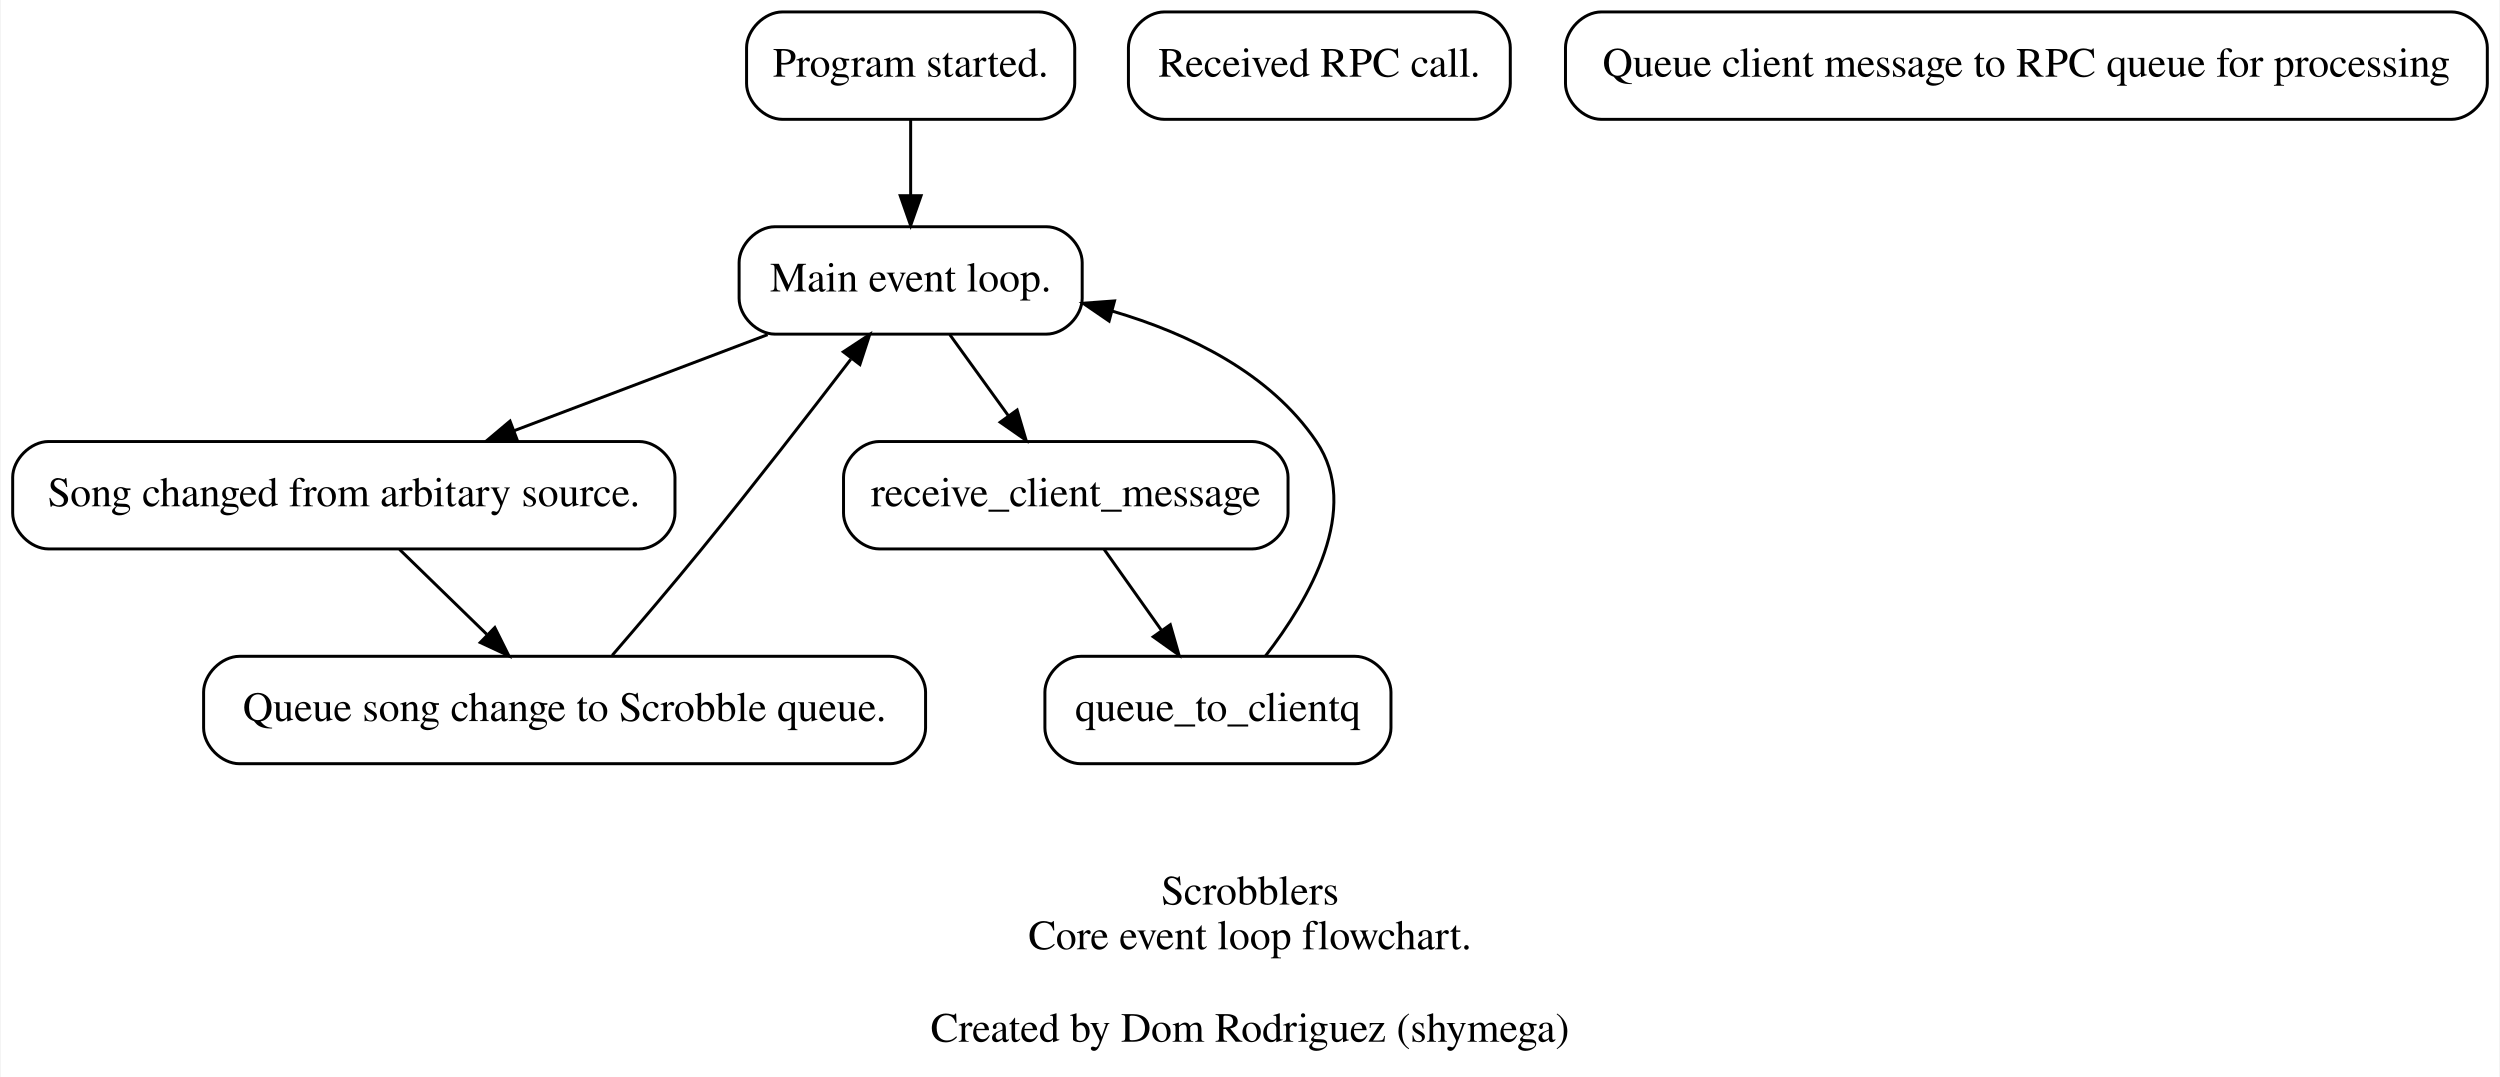
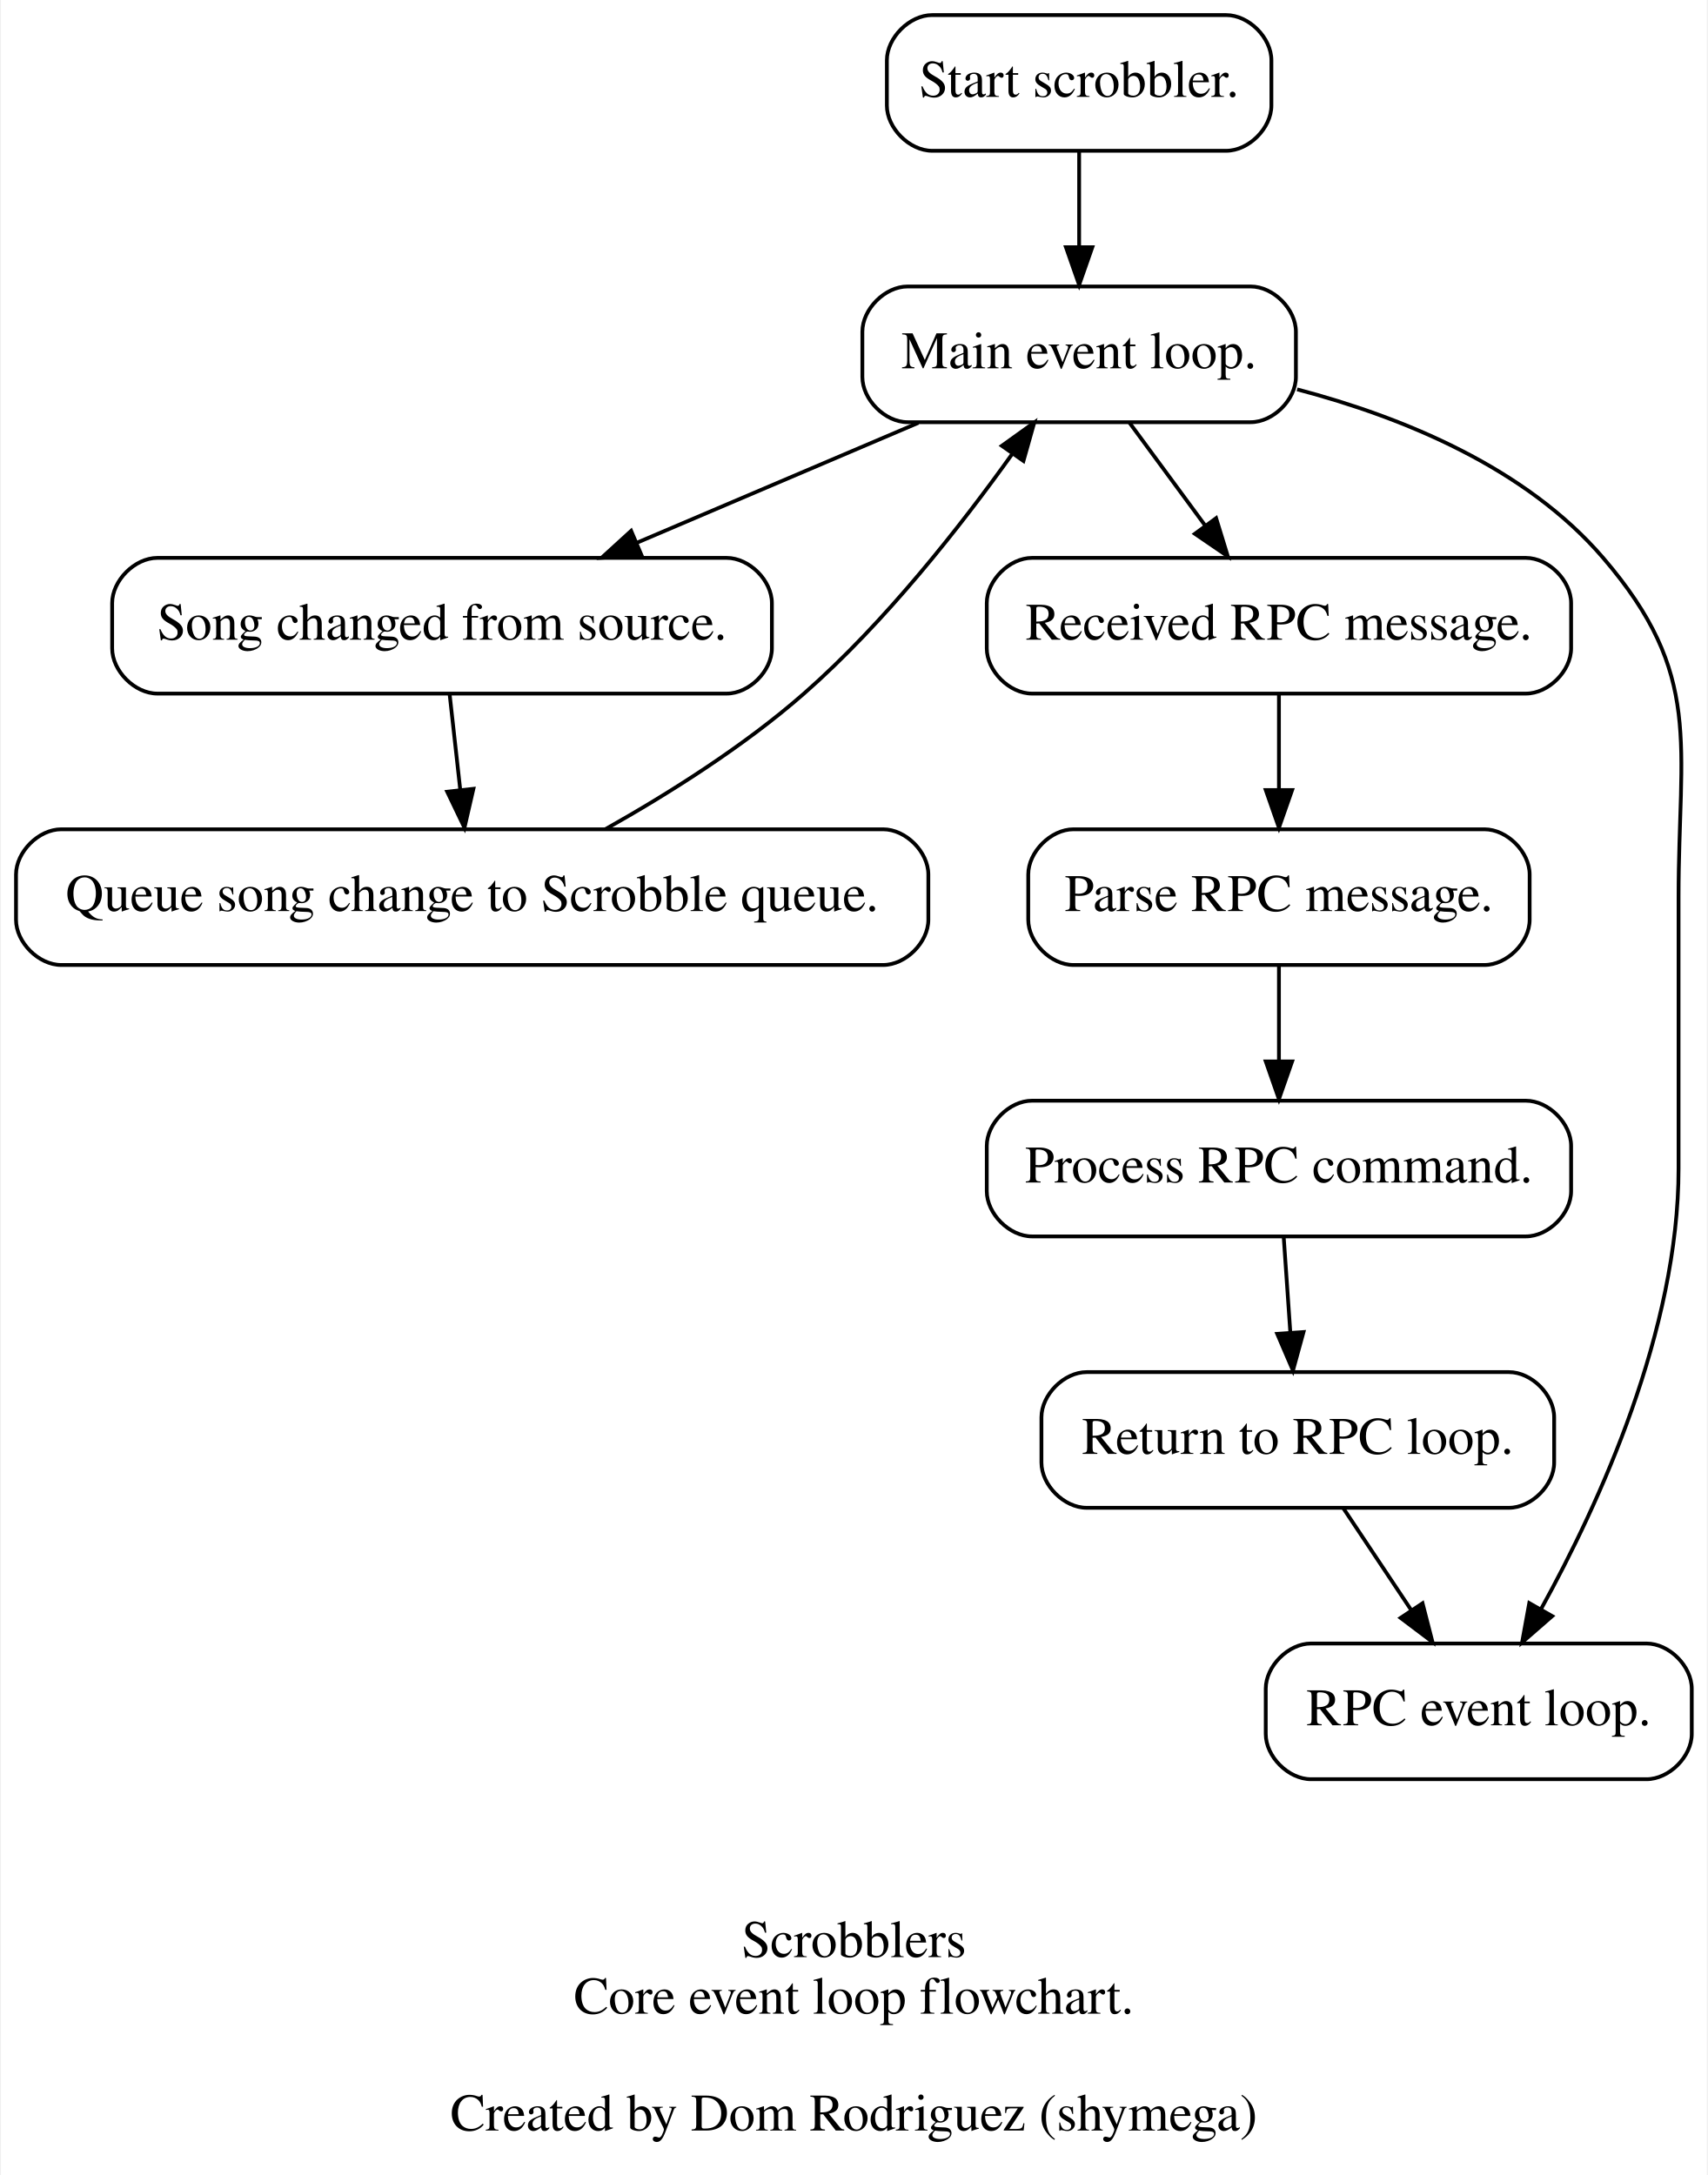
- <svg xmlns="http://www.w3.org/2000/svg" width="838pt" height="361pt" viewBox="0.00 0.00 837.50 361.00">
-   <g id="graph0" class="graph" transform="scale(1 1) rotate(0) translate(4 357)">
-     <polygon fill="#ffffff" stroke="transparent" points="-4,4 -4,-357 833.5,-357 833.5,4 -4,4" />
-     <text text-anchor="middle" x="414.75" y="-53.8" font-family="Times,serif" font-size="14.00" fill="#000000">Scrobblers</text>
-     <text text-anchor="middle" x="414.75" y="-38.8" font-family="Times,serif" font-size="14.00" fill="#000000">Core event loop flowchart.</text>
-     <text text-anchor="middle" x="414.75" y="-7.8" font-family="Times,serif" font-size="14.00" fill="#000000">Created by Dom Rodriguez (shymega)</text>
+ <svg xmlns="http://www.w3.org/2000/svg" width="453pt" height="577pt" viewBox="0.00 0.00 452.50 577.00">
+   <g id="graph0" class="graph" transform="scale(1 1) rotate(0) translate(4 573)">
+     <polygon fill="#ffffff" stroke="transparent" points="-4,4 -4,-573 448.5,-573 448.5,4 -4,4" />
+     <text text-anchor="middle" x="222.25" y="-53.8" font-family="Times,serif" font-size="14.00" fill="#000000">Scrobblers</text>
+     <text text-anchor="middle" x="222.25" y="-38.8" font-family="Times,serif" font-size="14.00" fill="#000000">Core event loop flowchart.</text>
+     <text text-anchor="middle" x="222.25" y="-7.8" font-family="Times,serif" font-size="14.00" fill="#000000">Created by Dom Rodriguez (shymega)</text>
    <g id="node1" class="node">
-       <path fill="none" stroke="#000000" d="M344,-353C344,-353 258,-353 258,-353 252,-353 246,-347 246,-341 246,-341 246,-329 246,-329 246,-323 252,-317 258,-317 258,-317 344,-317 344,-317 350,-317 356,-323 356,-329 356,-329 356,-341 356,-341 356,-347 350,-353 344,-353" />
-       <text text-anchor="middle" x="301" y="-331.3" font-family="Times,serif" font-size="14.00" fill="#000000">Program started.</text>
+       <path fill="none" stroke="#000000" d="M321,-569C321,-569 243,-569 243,-569 237,-569 231,-563 231,-557 231,-557 231,-545 231,-545 231,-539 237,-533 243,-533 243,-533 321,-533 321,-533 327,-533 333,-539 333,-545 333,-545 333,-557 333,-557 333,-563 327,-569 321,-569" />
+       <text text-anchor="middle" x="282" y="-547.3" font-family="Times,serif" font-size="14.00" fill="#000000">Start scrobbler.</text>
    </g>
    <g id="node2" class="node">
-       <path fill="none" stroke="#000000" d="M346.5,-281C346.5,-281 255.5,-281 255.5,-281 249.5,-281 243.5,-275 243.5,-269 243.5,-269 243.5,-257 243.5,-257 243.5,-251 249.5,-245 255.5,-245 255.5,-245 346.5,-245 346.5,-245 352.5,-245 358.5,-251 358.5,-257 358.5,-257 358.5,-269 358.5,-269 358.5,-275 352.5,-281 346.5,-281" />
-       <text text-anchor="middle" x="301" y="-259.3" font-family="Times,serif" font-size="14.00" fill="#000000">Main event loop.</text>
+       <path fill="none" stroke="#000000" d="M327.5,-497C327.5,-497 236.5,-497 236.5,-497 230.5,-497 224.5,-491 224.5,-485 224.5,-485 224.5,-473 224.5,-473 224.5,-467 230.5,-461 236.5,-461 236.5,-461 327.5,-461 327.5,-461 333.5,-461 339.5,-467 339.5,-473 339.5,-473 339.5,-485 339.5,-485 339.5,-491 333.5,-497 327.5,-497" />
+       <text text-anchor="middle" x="282" y="-475.3" font-family="Times,serif" font-size="14.00" fill="#000000">Main event loop.</text>
    </g>
    <g id="edge1" class="edge">
-       <path fill="none" stroke="#000000" d="M301,-316.831C301,-309.131 301,-299.974 301,-291.417" />
-       <polygon fill="#000000" stroke="#000000" points="304.5,-291.413 301,-281.413 297.5,-291.413 304.5,-291.413" />
+       <path fill="none" stroke="#000000" d="M282,-532.831C282,-525.131 282,-515.974 282,-507.417" />
+       <polygon fill="#000000" stroke="#000000" points="285.5,-507.413 282,-497.413 278.5,-507.413 285.5,-507.413" />
    </g>
    <g id="node3" class="node">
-       <path fill="none" stroke="#000000" d="M210,-209C210,-209 12,-209 12,-209 6,-209 0,-203 0,-197 0,-197 0,-185 0,-185 0,-179 6,-173 12,-173 12,-173 210,-173 210,-173 216,-173 222,-179 222,-185 222,-185 222,-197 222,-197 222,-203 216,-209 210,-209" />
-       <text text-anchor="middle" x="111" y="-187.3" font-family="Times,serif" font-size="14.00" fill="#000000">Song changed from arbitary source.</text>
+       <path fill="none" stroke="#000000" d="M188.5,-425C188.5,-425 37.5,-425 37.5,-425 31.5,-425 25.5,-419 25.5,-413 25.5,-413 25.5,-401 25.5,-401 25.5,-395 31.5,-389 37.5,-389 37.5,-389 188.5,-389 188.5,-389 194.5,-389 200.5,-395 200.5,-401 200.5,-401 200.5,-413 200.5,-413 200.5,-419 194.5,-425 188.5,-425" />
+       <text text-anchor="middle" x="113" y="-403.3" font-family="Times,serif" font-size="14.00" fill="#000000">Song changed from source.</text>
+     </g>
+     <g id="edge8" class="edge">
+       <path fill="none" stroke="#000000" d="M239.354,-460.831C216.651,-451.159 188.555,-439.189 164.626,-428.994" />
+       <polygon fill="#000000" stroke="#000000" points="165.911,-425.738 155.339,-425.038 163.167,-432.178 165.911,-425.738" />
+     </g>
+     <g id="node5" class="node">
+       <path fill="none" stroke="#000000" d="M400.5,-425C400.5,-425 269.5,-425 269.5,-425 263.5,-425 257.5,-419 257.5,-413 257.5,-413 257.5,-401 257.5,-401 257.5,-395 263.5,-389 269.5,-389 269.5,-389 400.5,-389 400.5,-389 406.5,-389 412.5,-395 412.5,-401 412.5,-401 412.5,-413 412.5,-413 412.5,-419 406.5,-425 400.5,-425" />
+       <text text-anchor="middle" x="335" y="-403.3" font-family="Times,serif" font-size="14.00" fill="#000000">Received RPC message.</text>
+     </g>
+     <g id="edge3" class="edge">
+       <path fill="none" stroke="#000000" d="M295.374,-460.831C301.416,-452.623 308.676,-442.761 315.322,-433.732" />
+       <polygon fill="#000000" stroke="#000000" points="318.336,-435.541 321.446,-425.413 312.699,-431.392 318.336,-435.541" />
+     </g>
+     <g id="node9" class="node">
+       <path fill="none" stroke="#000000" d="M432.5,-137C432.5,-137 343.5,-137 343.5,-137 337.5,-137 331.5,-131 331.5,-125 331.5,-125 331.5,-113 331.5,-113 331.5,-107 337.5,-101 343.5,-101 343.5,-101 432.5,-101 432.5,-101 438.5,-101 444.5,-107 444.5,-113 444.5,-113 444.5,-125 444.5,-125 444.5,-131 438.5,-137 432.5,-137" />
+       <text text-anchor="middle" x="388" y="-115.3" font-family="Times,serif" font-size="14.00" fill="#000000">RPC event loop.</text>
    </g>
    <g id="edge2" class="edge">
-       <path fill="none" stroke="#000000" d="M253.055,-244.831C227.192,-235.031 195.104,-222.871 167.972,-212.589" />
-       <polygon fill="#000000" stroke="#000000" points="169.192,-209.309 158.6,-209.038 166.711,-215.855 169.192,-209.309" />
+       <path fill="none" stroke="#000000" d="M339.821,-469.708C368.159,-462.241 400.509,-448.865 421,-425 447.693,-393.911 441,-375.976 441,-335 441,-335 441,-335 441,-263 441,-220.158 420.084,-174.315 404.531,-146.148" />
+       <polygon fill="#000000" stroke="#000000" points="407.487,-144.266 399.5,-137.304 401.402,-147.726 407.487,-144.266" />
+     </g>
+     <g id="node4" class="node">
+       <path fill="none" stroke="#000000" d="M230,-353C230,-353 12,-353 12,-353 6,-353 0,-347 0,-341 0,-341 0,-329 0,-329 0,-323 6,-317 12,-317 12,-317 230,-317 230,-317 236,-317 242,-323 242,-329 242,-329 242,-341 242,-341 242,-347 236,-353 230,-353" />
+       <text text-anchor="middle" x="121" y="-331.3" font-family="Times,serif" font-size="14.00" fill="#000000">Queue song change to Scrobble queue.</text>
+     </g>
+     <g id="edge9" class="edge">
+       <path fill="none" stroke="#000000" d="M115.019,-388.831C115.874,-381.131 116.892,-371.974 117.843,-363.417" />
+       <polygon fill="#000000" stroke="#000000" points="121.328,-363.739 118.954,-353.413 114.371,-362.966 121.328,-363.739" />
+     </g>
+     <g id="edge10" class="edge">
+       <path fill="none" stroke="#000000" d="M156.281,-353.001C173.157,-362.493 193.096,-375.055 209,-389 230.514,-407.863 250.654,-433.545 264.307,-452.646" />
+       <polygon fill="#000000" stroke="#000000" points="261.497,-454.735 270.105,-460.912 267.227,-450.715 261.497,-454.735" />
+     </g>
+     <g id="node6" class="node">
+       <path fill="none" stroke="#000000" d="M389.5,-353C389.5,-353 280.5,-353 280.5,-353 274.5,-353 268.5,-347 268.5,-341 268.5,-341 268.5,-329 268.5,-329 268.5,-323 274.5,-317 280.5,-317 280.5,-317 389.5,-317 389.5,-317 395.5,-317 401.5,-323 401.5,-329 401.5,-329 401.5,-341 401.5,-341 401.5,-347 395.5,-353 389.5,-353" />
+       <text text-anchor="middle" x="335" y="-331.3" font-family="Times,serif" font-size="14.00" fill="#000000">Parse RPC message.</text>
+     </g>
+     <g id="edge4" class="edge">
+       <path fill="none" stroke="#000000" d="M335,-388.831C335,-381.131 335,-371.974 335,-363.417" />
+       <polygon fill="#000000" stroke="#000000" points="338.5,-363.413 335,-353.413 331.5,-363.413 338.5,-363.413" />
    </g>
    <g id="node7" class="node">
-       <path fill="none" stroke="#000000" d="M415.5,-209C415.5,-209 290.5,-209 290.5,-209 284.5,-209 278.5,-203 278.5,-197 278.5,-197 278.5,-185 278.5,-185 278.5,-179 284.5,-173 290.5,-173 290.5,-173 415.5,-173 415.5,-173 421.5,-173 427.5,-179 427.5,-185 427.5,-185 427.5,-197 427.5,-197 427.5,-203 421.5,-209 415.5,-209" />
-       <text text-anchor="middle" x="353" y="-187.3" font-family="Times,serif" font-size="14.00" fill="#000000">receive_client_message</text>
+       <path fill="none" stroke="#000000" d="M400.5,-281C400.5,-281 269.5,-281 269.5,-281 263.5,-281 257.5,-275 257.5,-269 257.5,-269 257.5,-257 257.5,-257 257.5,-251 263.5,-245 269.5,-245 269.5,-245 400.5,-245 400.5,-245 406.5,-245 412.5,-251 412.5,-257 412.5,-257 412.5,-269 412.5,-269 412.5,-275 406.5,-281 400.5,-281" />
+       <text text-anchor="middle" x="335" y="-259.3" font-family="Times,serif" font-size="14.00" fill="#000000">Process RPC command.</text>
    </g>
-     <g id="edge4" class="edge">
-       <path fill="none" stroke="#000000" d="M314.122,-244.831C320.05,-236.623 327.173,-226.761 333.693,-217.732" />
-       <polygon fill="#000000" stroke="#000000" points="336.684,-219.569 339.702,-209.413 331.009,-215.471 336.684,-219.569" />
+     <g id="edge5" class="edge">
+       <path fill="none" stroke="#000000" d="M335,-316.831C335,-309.131 335,-299.974 335,-291.417" />
+       <polygon fill="#000000" stroke="#000000" points="338.5,-291.413 335,-281.413 331.5,-291.413 338.5,-291.413" />
    </g>
-     <g id="node4" class="node">
-       <path fill="none" stroke="#000000" d="M294,-137C294,-137 76,-137 76,-137 70,-137 64,-131 64,-125 64,-125 64,-113 64,-113 64,-107 70,-101 76,-101 76,-101 294,-101 294,-101 300,-101 306,-107 306,-113 306,-113 306,-125 306,-125 306,-131 300,-137 294,-137" />
-       <text text-anchor="middle" x="185" y="-115.3" font-family="Times,serif" font-size="14.00" fill="#000000">Queue song change to Scrobble queue.</text>
-     </g>
-     <g id="edge3" class="edge">
-       <path fill="none" stroke="#000000" d="M129.673,-172.831C138.525,-164.219 149.249,-153.785 158.889,-144.405" />
-       <polygon fill="#000000" stroke="#000000" points="161.606,-146.645 166.333,-137.163 156.725,-141.628 161.606,-146.645" />
+     <g id="node8" class="node">
+       <path fill="none" stroke="#000000" d="M396,-209C396,-209 284,-209 284,-209 278,-209 272,-203 272,-197 272,-197 272,-185 272,-185 272,-179 278,-173 284,-173 284,-173 396,-173 396,-173 402,-173 408,-179 408,-185 408,-185 408,-197 408,-197 408,-203 402,-209 396,-209" />
+       <text text-anchor="middle" x="340" y="-187.3" font-family="Times,serif" font-size="14.00" fill="#000000">Return to RPC loop.</text>
    </g>
    <g id="edge6" class="edge">
-       <path fill="none" stroke="#000000" d="M200.96,-137.323C209.906,-147.697 221.203,-160.966 231,-173 248.184,-194.107 267.103,-218.504 280.935,-236.568" />
-       <polygon fill="#000000" stroke="#000000" points="278.436,-239.062 287.287,-244.885 283.999,-234.813 278.436,-239.062" />
-     </g>
-     <g id="node5" class="node">
-       <path fill="none" stroke="#000000" d="M490,-353C490,-353 386,-353 386,-353 380,-353 374,-347 374,-341 374,-341 374,-329 374,-329 374,-323 380,-317 386,-317 386,-317 490,-317 490,-317 496,-317 502,-323 502,-329 502,-329 502,-341 502,-341 502,-347 496,-353 490,-353" />
-       <text text-anchor="middle" x="438" y="-331.3" font-family="Times,serif" font-size="14.00" fill="#000000">Received RPC call.</text>
-     </g>
-     <g id="node6" class="node">
-       <path fill="none" stroke="#000000" d="M817.5,-353C817.5,-353 532.5,-353 532.5,-353 526.5,-353 520.5,-347 520.5,-341 520.5,-341 520.5,-329 520.5,-329 520.5,-323 526.5,-317 532.5,-317 532.5,-317 817.5,-317 817.5,-317 823.5,-317 829.5,-323 829.5,-329 829.5,-329 829.5,-341 829.5,-341 829.5,-347 823.5,-353 817.5,-353" />
-       <text text-anchor="middle" x="675" y="-331.3" font-family="Times,serif" font-size="14.00" fill="#000000">Queue client message to RPC queue for processing</text>
-     </g>
-     <g id="node8" class="node">
-       <path fill="none" stroke="#000000" d="M450,-137C450,-137 358,-137 358,-137 352,-137 346,-131 346,-125 346,-125 346,-113 346,-113 346,-107 352,-101 358,-101 358,-101 450,-101 450,-101 456,-101 462,-107 462,-113 462,-113 462,-125 462,-125 462,-131 456,-137 450,-137" />
-       <text text-anchor="middle" x="404" y="-115.3" font-family="Times,serif" font-size="14.00" fill="#000000">queue_to_clientq</text>
-     </g>
-     <g id="edge5" class="edge">
-       <path fill="none" stroke="#000000" d="M365.87,-172.831C371.683,-164.623 378.67,-154.761 385.065,-145.732" />
-       <polygon fill="#000000" stroke="#000000" points="388.033,-147.597 390.957,-137.413 382.321,-143.55 388.033,-147.597" />
+       <path fill="none" stroke="#000000" d="M336.262,-244.831C336.796,-237.131 337.432,-227.974 338.027,-219.417" />
+       <polygon fill="#000000" stroke="#000000" points="341.52,-219.632 338.721,-209.413 334.537,-219.147 341.52,-219.632" />
    </g>
    <g id="edge7" class="edge">
-       <path fill="none" stroke="#000000" d="M419.934,-137.117C434.692,-156.206 452.237,-186.556 437,-209 421.437,-231.924 394.45,-245.116 368.597,-252.708" />
-       <polygon fill="#000000" stroke="#000000" points="367.518,-249.374 358.771,-255.353 369.337,-256.134 367.518,-249.374" />
+       <path fill="none" stroke="#000000" d="M352.112,-172.831C357.528,-164.708 364.024,-154.964 369.992,-146.012" />
+       <polygon fill="#000000" stroke="#000000" points="373.09,-147.675 375.724,-137.413 367.265,-143.792 373.09,-147.675" />
    </g>
  </g>
</svg>
